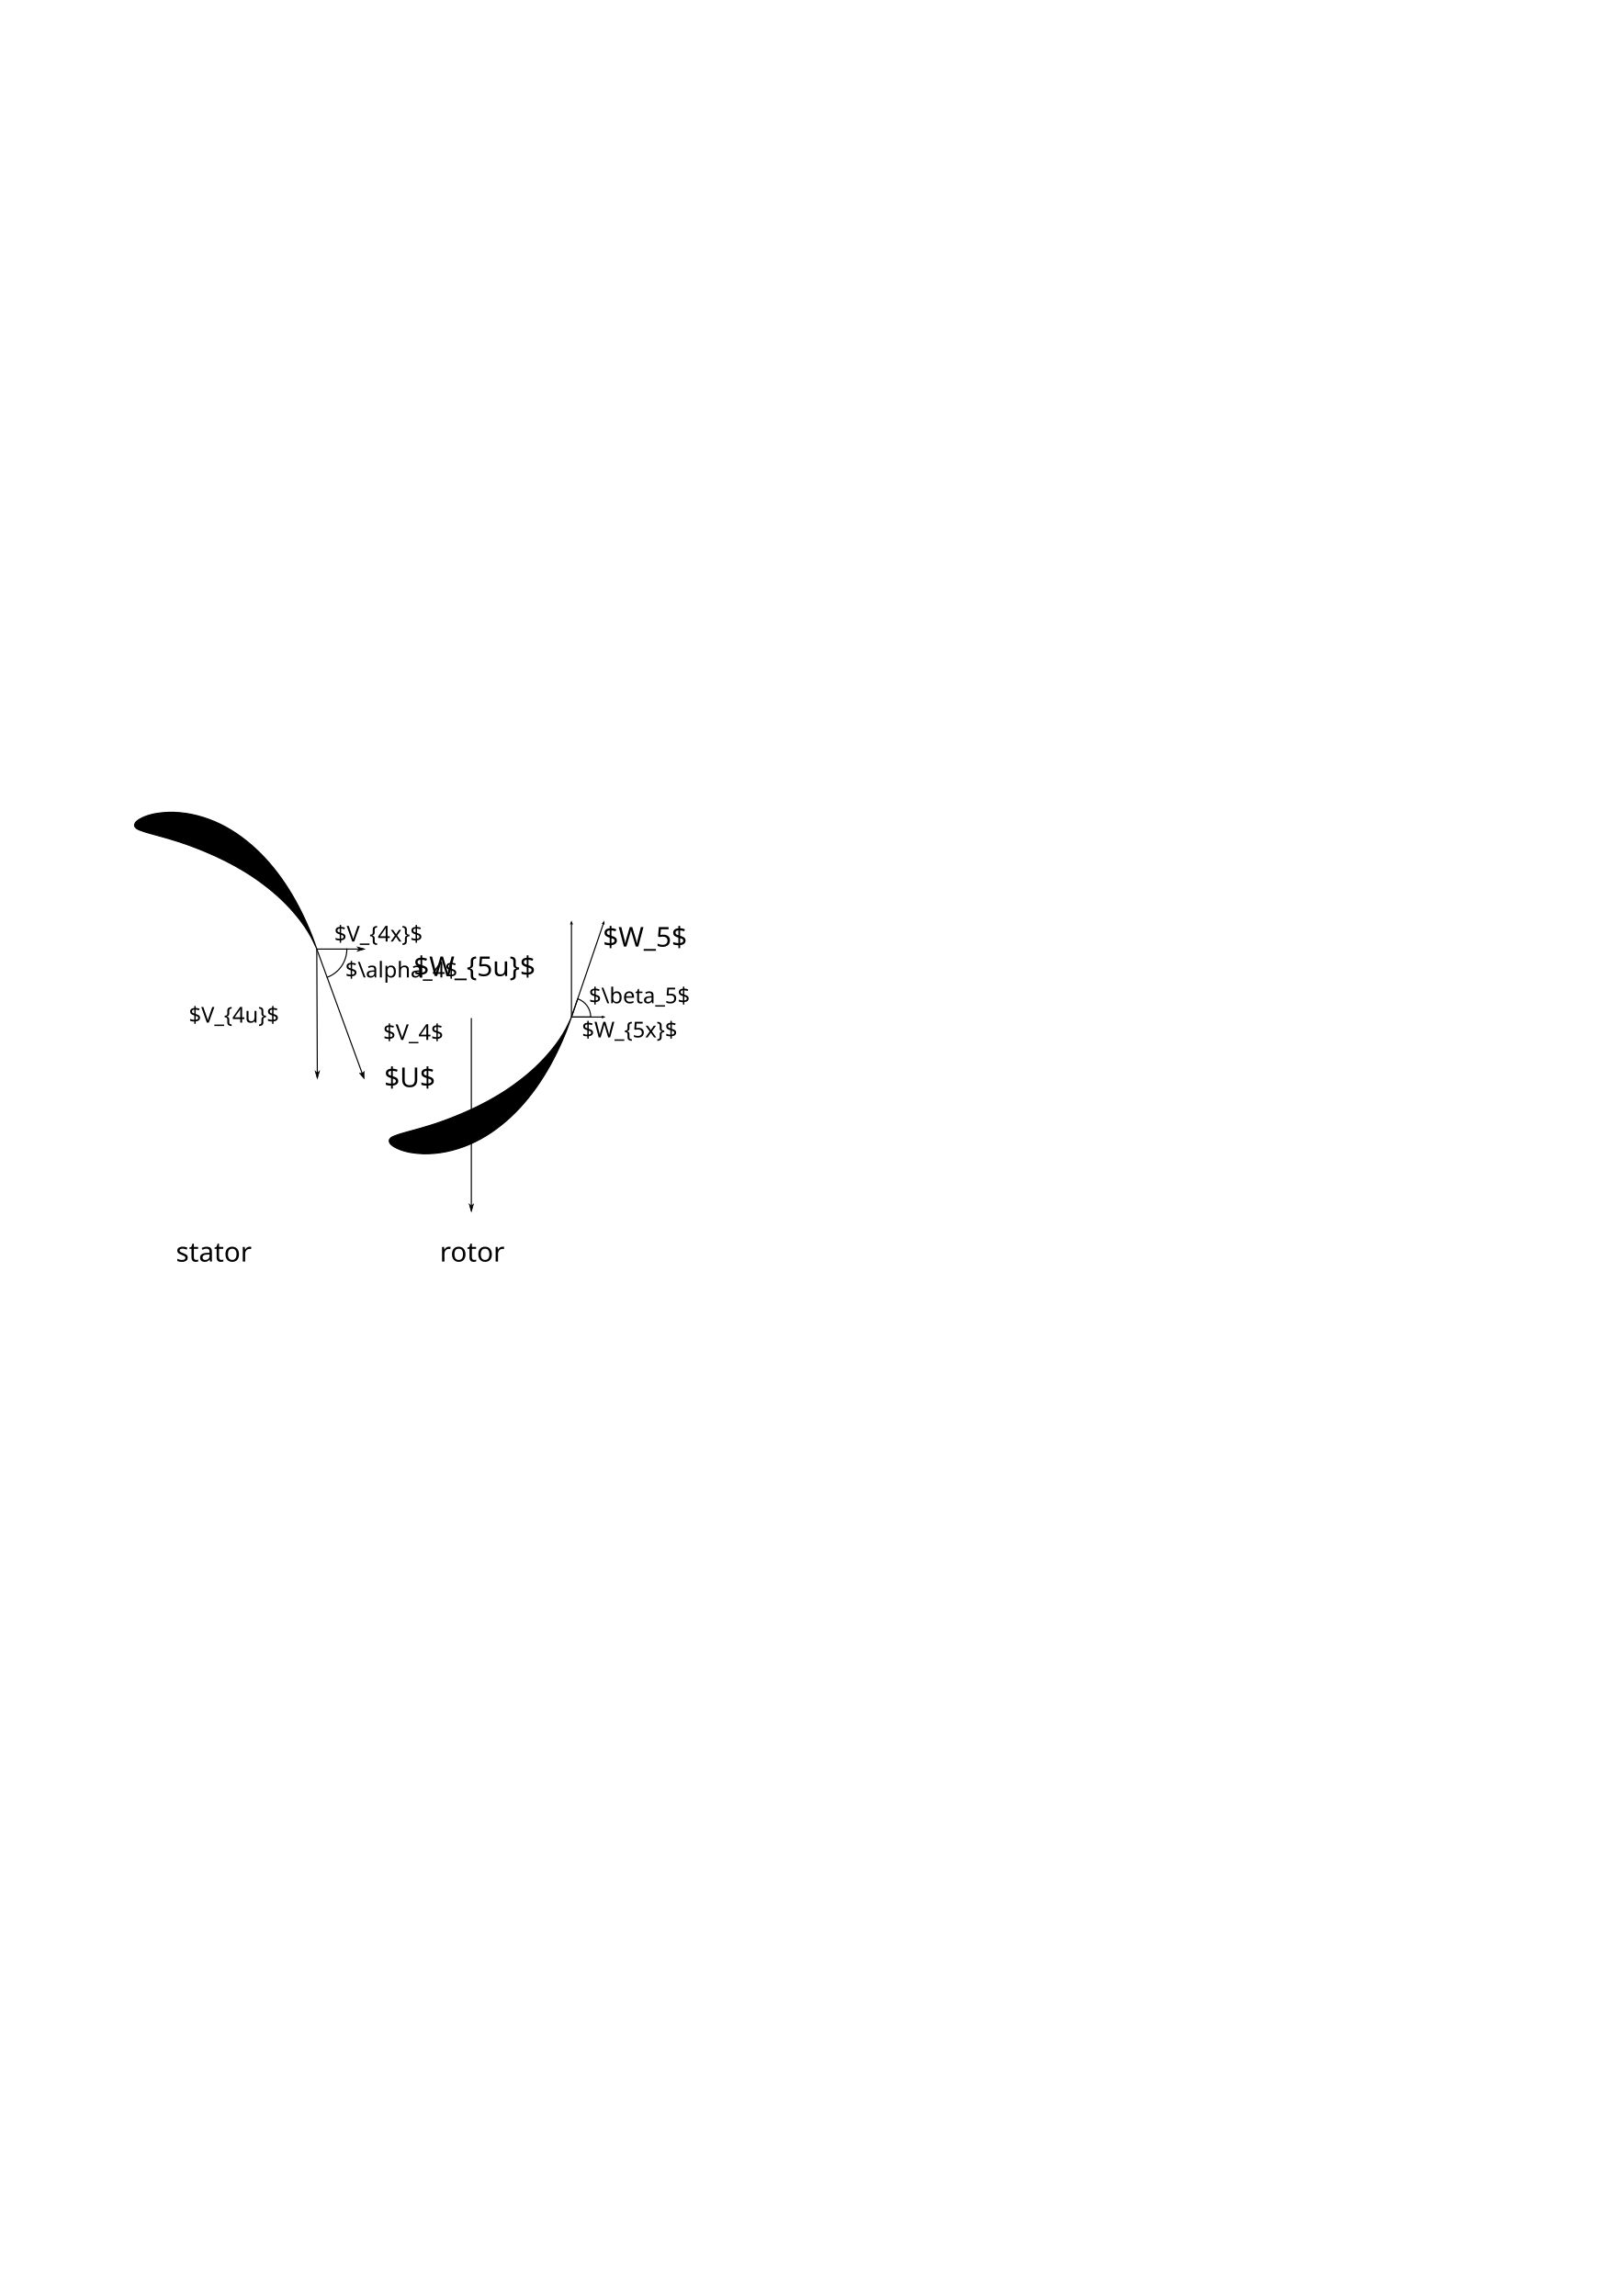
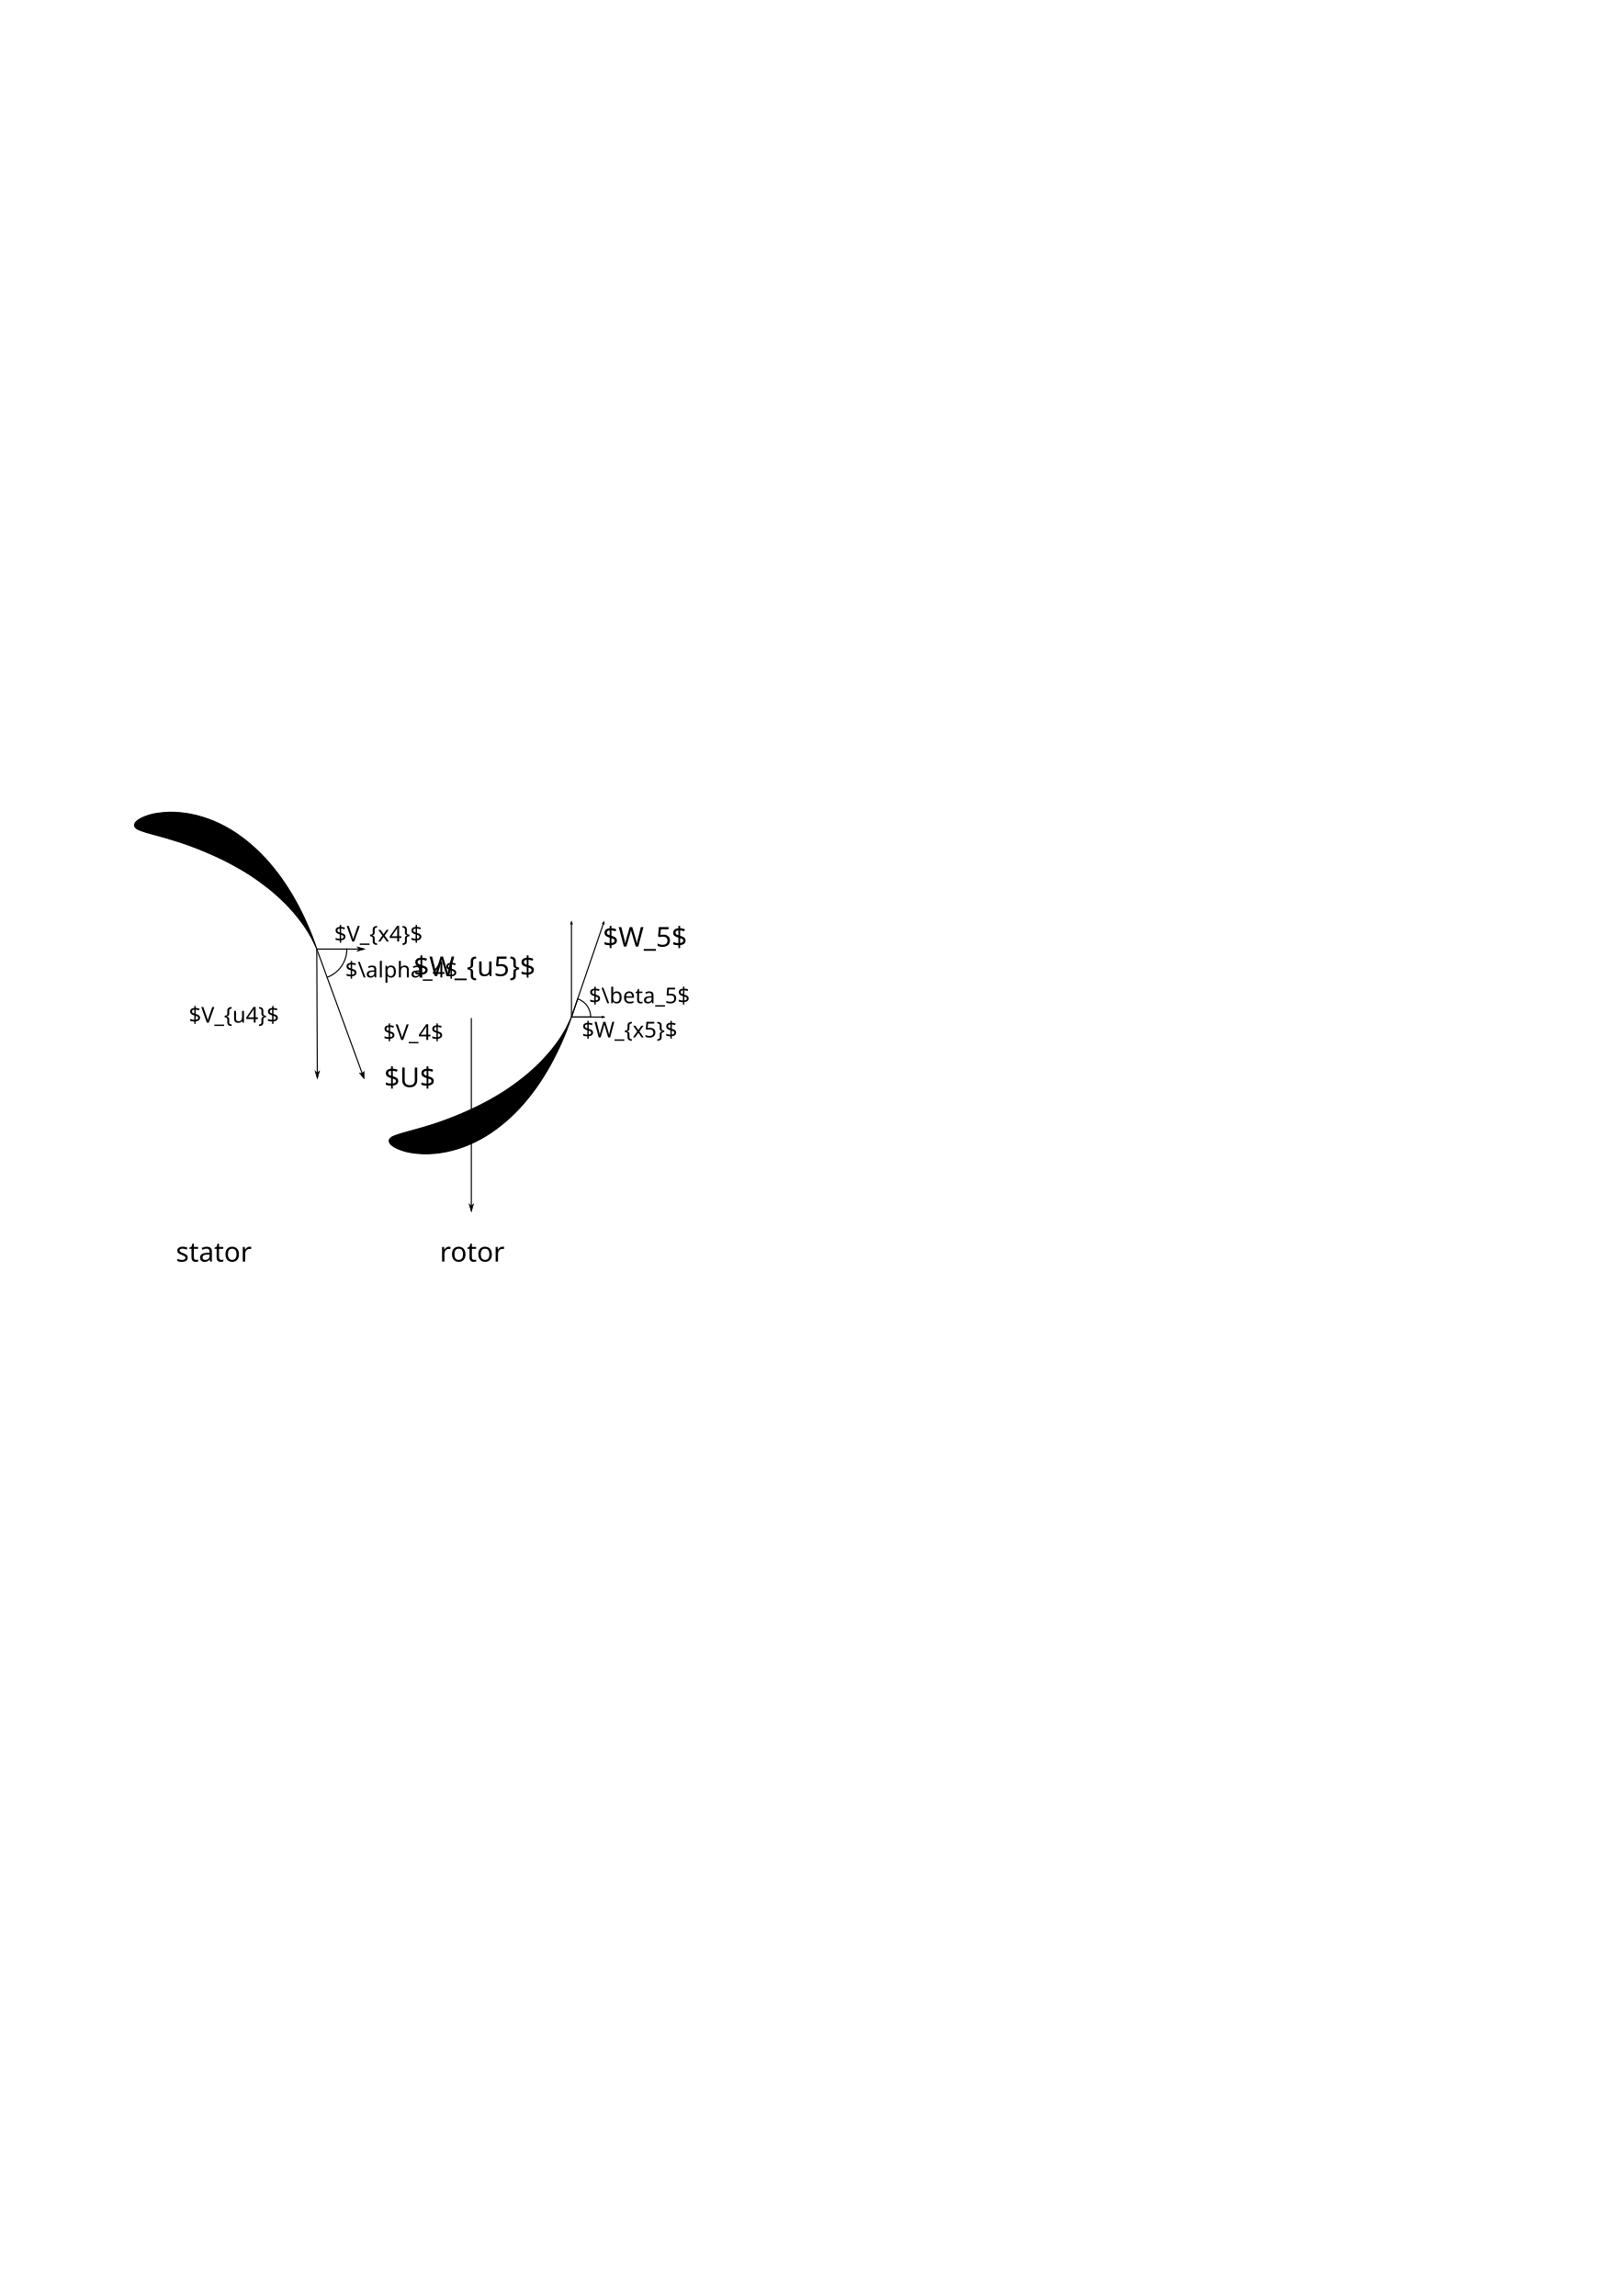
<svg xmlns="http://www.w3.org/2000/svg" width="210mm" height="297mm" viewBox="0 0 744.094 1052.362" id="svg5332" version="1.1">
  <defs id="defs5334">
    <marker orient="auto" refY="0.0" refX="0.0" id="marker6105" style="overflow:visible;">
      <path id="path6107" d="M 0.0,0.0 L 5.0,-5.0 L -12.5,0.0 L 5.0,5.0 L 0.0,0.0 z " style="fill-rule:evenodd;stroke:#000000;stroke-width:1pt;stroke-opacity:1;fill:#000000;fill-opacity:1" transform="scale(0.4) rotate(180) translate(10,0)" />
    </marker>
    <marker orient="auto" refY="0.0" refX="0.0" id="Arrow1Mstart" style="overflow:visible">
      <path id="path5629" d="M 0.0,0.0 L 5.0,-5.0 L -12.5,0.0 L 5.0,5.0 L 0.0,0.0 z " style="fill-rule:evenodd;stroke:#000000;stroke-width:1pt;stroke-opacity:1;fill:#000000;fill-opacity:1" transform="scale(0.4) translate(10,0)" />
    </marker>
    <marker orient="auto" refY="0.0" refX="0.0" id="marker6089" style="overflow:visible;">
      <path id="path6091" d="M 0.0,0.0 L 5.0,-5.0 L -12.5,0.0 L 5.0,5.0 L 0.0,0.0 z " style="fill-rule:evenodd;stroke:#000000;stroke-width:1pt;stroke-opacity:1;fill:#000000;fill-opacity:1" transform="scale(0.4) rotate(180) translate(10,0)" />
    </marker>
    <marker orient="auto" refY="0.0" refX="0.0" id="marker6085" style="overflow:visible;">
      <path id="path6087" style="fill-rule:evenodd;stroke-width:0.625;stroke-linejoin:round;stroke:#000000;stroke-opacity:1;fill:#000000;fill-opacity:1" d="M 8.719,4.034 L -2.207,0.016 L 8.719,-4.002 C 6.973,-1.63 6.983,1.616 8.719,4.034 z " transform="scale(0.6) rotate(180) translate(0,0)" />
    </marker>
    <marker orient="auto" refY="0.0" refX="0.0" id="marker6081" style="overflow:visible;">
      <path id="path6083" style="fill-rule:evenodd;stroke-width:0.625;stroke-linejoin:round;stroke:#000000;stroke-opacity:1;fill:#000000;fill-opacity:1" d="M 8.719,4.034 L -2.207,0.016 L 8.719,-4.002 C 6.973,-1.63 6.983,1.616 8.719,4.034 z " transform="scale(0.6) rotate(180) translate(0,0)" />
    </marker>
    <marker orient="auto" refY="0.0" refX="0.0" id="DiamondSstart" style="overflow:visible">
      <path id="path5717" d="M 0,-7.071 L -7.071,0 L 0,7.071 L 7.071,0 L 0,-7.071 z " style="fill-rule:evenodd;stroke:#000000;stroke-width:1pt;stroke-opacity:1;fill:#000000;fill-opacity:1" transform="scale(0.2) translate(6,0)" />
    </marker>
    <marker orient="auto" refY="0.0" refX="0.0" id="marker5941" style="overflow:visible;">
      <path id="path5943" style="fill-rule:evenodd;stroke-width:0.625;stroke-linejoin:round;stroke:#000000;stroke-opacity:1;fill:#000000;fill-opacity:1" d="M 8.719,4.034 L -2.207,0.016 L 8.719,-4.002 C 6.973,-1.63 6.983,1.616 8.719,4.034 z " transform="scale(0.3) rotate(180) translate(-2.3,0)" />
    </marker>
    <marker orient="auto" refY="0.0" refX="0.0" id="marker5937" style="overflow:visible">
      <path id="path5939" style="fill-rule:evenodd;stroke-width:0.625;stroke-linejoin:round;stroke:#000000;stroke-opacity:1;fill:#000000;fill-opacity:1" d="M 8.719,4.034 L -2.207,0.016 L 8.719,-4.002 C 6.973,-1.63 6.983,1.616 8.719,4.034 z " transform="scale(0.3) translate(-2.3,0)" />
    </marker>
    <marker orient="auto" refY="0.0" refX="0.0" id="marker5917" style="overflow:visible;">
      <path id="path5919" style="fill-rule:evenodd;stroke-width:0.625;stroke-linejoin:round;stroke:#000000;stroke-opacity:1;fill:#000000;fill-opacity:1" d="M 8.719,4.034 L -2.207,0.016 L 8.719,-4.002 C 6.973,-1.63 6.983,1.616 8.719,4.034 z " transform="scale(0.3) rotate(180) translate(-2.3,0)" />
    </marker>
    <marker orient="auto" refY="0.0" refX="0.0" id="marker5913" style="overflow:visible;">
      <path id="path5915" d="M 0.0,0.0 L 5.0,-5.0 L -12.5,0.0 L 5.0,5.0 L 0.0,0.0 z " style="fill-rule:evenodd;stroke:#000000;stroke-width:1pt;stroke-opacity:1;fill:#000000;fill-opacity:1" transform="scale(0.4) rotate(180) translate(10,0)" />
    </marker>
    <marker orient="auto" refY="0.0" refX="0.0" id="marker5907" style="overflow:visible;">
      <path id="path5909" style="fill-rule:evenodd;stroke-width:0.625;stroke-linejoin:round;stroke:#000000;stroke-opacity:1;fill:#000000;fill-opacity:1" d="M 8.719,4.034 L -2.207,0.016 L 8.719,-4.002 C 6.973,-1.63 6.983,1.616 8.719,4.034 z " transform="scale(0.3) rotate(180) translate(-2.3,0)" />
    </marker>
    <marker orient="auto" refY="0.0" refX="0.0" id="Arrow2Send" style="overflow:visible;">
      <path id="path5656" style="fill-rule:evenodd;stroke-width:0.625;stroke-linejoin:round;stroke:#000000;stroke-opacity:1;fill:#000000;fill-opacity:1" d="M 8.719,4.034 L -2.207,0.016 L 8.719,-4.002 C 6.973,-1.63 6.983,1.616 8.719,4.034 z " transform="scale(0.3) rotate(180) translate(-2.3,0)" />
    </marker>
    <marker orient="auto" refY="0.0" refX="0.0" id="Arrow2Sstart" style="overflow:visible">
      <path id="path5653" style="fill-rule:evenodd;stroke-width:0.625;stroke-linejoin:round;stroke:#000000;stroke-opacity:1;fill:#000000;fill-opacity:1" d="M 8.719,4.034 L -2.207,0.016 L 8.719,-4.002 C 6.973,-1.63 6.983,1.616 8.719,4.034 z " transform="scale(0.3) translate(-2.3,0)" />
    </marker>
    <marker orient="auto" refY="0.0" refX="0.0" id="marker5883" style="overflow:visible;">
      <path id="path5885" d="M 0.0,0.0 L 5.0,-5.0 L -12.5,0.0 L 5.0,5.0 L 0.0,0.0 z " style="fill-rule:evenodd;stroke:#000000;stroke-width:1pt;stroke-opacity:1;fill:#000000;fill-opacity:1" transform="scale(0.4) rotate(180) translate(10,0)" />
    </marker>
    <marker orient="auto" refY="0.0" refX="0.0" id="Arrow2Mend" style="overflow:visible;">
      <path id="path5650" style="fill-rule:evenodd;stroke-width:0.625;stroke-linejoin:round;stroke:#000000;stroke-opacity:1;fill:#000000;fill-opacity:1" d="M 8.719,4.034 L -2.207,0.016 L 8.719,-4.002 C 6.973,-1.63 6.983,1.616 8.719,4.034 z " transform="scale(0.6) rotate(180) translate(0,0)" />
    </marker>
    <marker orient="auto" refY="0.0" refX="0.0" id="Arrow1Mend" style="overflow:visible;">
      <path id="path5632" d="M 0.0,0.0 L 5.0,-5.0 L -12.5,0.0 L 5.0,5.0 L 0.0,0.0 z " style="fill-rule:evenodd;stroke:#000000;stroke-width:1pt;stroke-opacity:1;fill:#000000;fill-opacity:1" transform="scale(0.4) rotate(180) translate(10,0)" />
    </marker>
    <marker orient="auto" refY="0" refX="0" id="marker5937-2" style="overflow:visible">
      <path id="path5939-0" style="fill:#000000;fill-opacity:1;fill-rule:evenodd;stroke:#000000;stroke-width:0.625;stroke-linejoin:round;stroke-opacity:1" d="M 8.719,4.034 -2.207,0.016 8.719,-4.002 c -1.745,2.372 -1.735,5.617 -6e-7,8.035 z" transform="matrix(0.3,0,0,0.3,-0.69,0)" />
    </marker>
    <marker orient="auto" refY="0" refX="0" id="marker5941-2" style="overflow:visible">
      <path id="path5943-3" style="fill:#000000;fill-opacity:1;fill-rule:evenodd;stroke:#000000;stroke-width:0.625;stroke-linejoin:round;stroke-opacity:1" d="M 8.719,4.034 -2.207,0.016 8.719,-4.002 c -1.745,2.372 -1.735,5.617 -6e-7,8.035 z" transform="matrix(-0.3,0,0,-0.3,0.69,0)" />
    </marker>
    <marker orient="auto" refY="0" refX="0" id="Arrow2Send-7" style="overflow:visible">
      <path id="path5656-5" style="fill:#000000;fill-opacity:1;fill-rule:evenodd;stroke:#000000;stroke-width:0.625;stroke-linejoin:round;stroke-opacity:1" d="M 8.719,4.034 -2.207,0.016 8.719,-4.002 c -1.745,2.372 -1.735,5.617 -6e-7,8.035 z" transform="matrix(-0.3,0,0,-0.3,0.69,0)" />
    </marker>
  </defs>
  <g id="layer1">
    <path id="path5548" d="m 145.173,434.975 c 0,0 -1.332,-3.812 -2.064,-5.693 -0.731,-1.878 -1.508,-3.738 -2.322,-5.582 -0.817,-1.85 -1.672,-3.684 -2.57,-5.496 -0.898,-1.812 -1.833,-3.607 -2.818,-5.373 -0.984,-1.764 -2.011,-3.504 -3.086,-5.213 -1.073,-1.706 -2.185,-3.387 -3.354,-5.029 -1.161,-1.631 -2.37,-3.228 -3.632,-4.783 -1.251,-1.541 -2.547,-3.047 -3.9,-4.5 -1.339,-1.438 -2.728,-2.832 -4.168,-4.168 -1.424,-1.321 -2.897,-2.59 -4.416,-3.799 -1.5,-1.194 -3.04,-2.341 -4.634,-3.406 -1.572,-1.051 -3.191,-2.035 -4.853,-2.938 -1.641,-0.892 -3.322,-1.716 -5.041,-2.447 -1.693,-0.72 -3.424,-1.357 -5.18,-1.906 -1.735,-0.542 -3.498,-1.004 -5.279,-1.365 -1.766,-0.357 -3.554,-0.627 -5.349,-0.787 -1.787,-0.159 -3.586,-0.23 -5.379,-0.172 -1.79,0.058 -3.579,0.242 -5.349,0.516 -0.889,0.138 -1.77,0.334 -2.64,0.566 -0.886,0.236 -1.768,0.497 -2.62,0.836 -0.88,0.35 -1.745,0.748 -2.56,1.23 -0.437,0.258 -0.852,0.558 -1.24,0.885 -0.174,0.146 -0.337,0.308 -0.486,0.48 -0.084,0.096 -0.173,0.192 -0.228,0.307 -0.195,0.409 -0.405,0.868 -0.337,1.316 0.062,0.413 0.379,0.755 0.655,1.07 0.073,0.083 0.168,0.145 0.258,0.209 0.165,0.117 0.337,0.225 0.516,0.32 0.403,0.213 0.826,0.388 1.25,0.553 0.797,0.311 1.615,0.568 2.431,0.824 0.795,0.248 1.6,0.463 2.402,0.689 0.789,0.222 1.582,0.433 2.372,0.652 1.562,0.432 3.128,0.851 4.684,1.303 1.547,0.45 3.089,0.914 4.624,1.402 1.535,0.488 3.066,0.989 4.585,1.525 1.518,0.535 3.025,1.101 4.525,1.684 1.504,0.585 2.999,1.191 4.485,1.82 1.498,0.634 2.988,1.287 4.466,1.967 1.487,0.685 2.964,1.39 4.426,2.127 1.48,0.746 2.946,1.521 4.396,2.324 1.465,0.812 2.918,1.646 4.347,2.52 1.451,0.888 2.882,1.809 4.287,2.766 1.427,0.973 2.827,1.986 4.208,3.025 1.403,1.056 2.792,2.131 4.138,3.258 1.371,1.148 2.71,2.337 4.009,3.566 1.322,1.251 2.611,2.539 3.85,3.873 1.264,1.36 2.487,2.759 3.652,4.205 1.187,1.473 2.334,2.982 3.394,4.549 1.081,1.599 2.1,3.244 3.017,4.943 0.937,1.736 2.531,5.348 2.531,5.348" style="fill:#000000;stroke:#000000;stroke-width:0.5;stroke-miterlimit:4;stroke-dasharray:none;fill-opacity:1;stroke-opacity:1" />
  </g>
  <g id="layer3">
    <path id="path5548-9" d="m 261.883,466.155 c 0,0 -1.332,3.812 -2.064,5.693 -0.731,1.878 -1.508,3.738 -2.322,5.582 -0.817,1.85 -1.672,3.684 -2.57,5.496 -0.898,1.812 -1.833,3.607 -2.818,5.373 -0.984,1.764 -2.011,3.504 -3.086,5.213 -1.073,1.706 -2.185,3.387 -3.354,5.029 -1.161,1.631 -2.37,3.228 -3.632,4.783 -1.251,1.541 -2.547,3.047 -3.9,4.5 -1.339,1.438 -2.728,2.832 -4.168,4.168 -1.424,1.321 -2.897,2.59 -4.416,3.799 -1.5,1.194 -3.04,2.341 -4.634,3.406 -1.572,1.051 -3.191,2.035 -4.853,2.938 -1.641,0.892 -3.322,1.716 -5.041,2.447 -1.693,0.72 -3.424,1.357 -5.18,1.906 -1.735,0.542 -3.498,1.004 -5.279,1.365 -1.766,0.357 -3.554,0.627 -5.349,0.787 -1.787,0.159 -3.586,0.23 -5.379,0.172 -1.79,-0.058 -3.579,-0.242 -5.349,-0.516 -0.889,-0.138 -1.77,-0.334 -2.64,-0.566 -0.886,-0.236 -1.768,-0.497 -2.62,-0.836 -0.88,-0.35 -1.745,-0.748 -2.56,-1.23 -0.437,-0.258 -0.852,-0.558 -1.24,-0.885 -0.174,-0.146 -0.337,-0.308 -0.486,-0.48 -0.084,-0.096 -0.173,-0.192 -0.228,-0.307 -0.195,-0.409 -0.405,-0.868 -0.337,-1.316 0.062,-0.413 0.379,-0.755 0.655,-1.07 0.073,-0.083 0.168,-0.145 0.258,-0.209 0.165,-0.117 0.337,-0.225 0.516,-0.32 0.403,-0.213 0.826,-0.388 1.25,-0.553 0.797,-0.311 1.615,-0.568 2.431,-0.824 0.795,-0.248 1.6,-0.463 2.402,-0.689 0.789,-0.222 1.582,-0.433 2.372,-0.652 1.562,-0.432 3.128,-0.851 4.684,-1.303 1.547,-0.45 3.089,-0.914 4.624,-1.402 1.535,-0.488 3.066,-0.989 4.585,-1.525 1.518,-0.535 3.025,-1.101 4.525,-1.684 1.504,-0.585 2.999,-1.191 4.485,-1.82 1.498,-0.634 2.988,-1.287 4.466,-1.967 1.487,-0.685 2.964,-1.39 4.426,-2.127 1.48,-0.746 2.946,-1.521 4.396,-2.324 1.465,-0.812 2.918,-1.646 4.347,-2.52 1.451,-0.888 2.882,-1.809 4.287,-2.766 1.427,-0.973 2.827,-1.986 4.208,-3.025 1.403,-1.056 2.792,-2.131 4.138,-3.258 1.371,-1.148 2.71,-2.337 4.009,-3.566 1.322,-1.251 2.611,-2.539 3.85,-3.873 1.264,-1.36 2.487,-2.759 3.652,-4.205 1.187,-1.473 2.334,-2.982 3.394,-4.549 1.081,-1.599 2.1,-3.244 3.017,-4.943 0.937,-1.736 2.531,-5.348 2.531,-5.348" style="fill:#000000;fill-opacity:1;stroke:#000000;stroke-width:0.5;stroke-miterlimit:4;stroke-dasharray:none;stroke-opacity:1" />
    <path style="fill:none;fill-rule:evenodd;stroke:#000000;stroke-width:0.5;stroke-linecap:butt;stroke-linejoin:miter;stroke-miterlimit:4;stroke-dasharray:none;stroke-opacity:1;marker-end:url(#marker6105)" d="m 216,466.612 0,88.25" id="path6103" />
  </g>
  <g id="layer4">
    <path style="fill:none;fill-rule:evenodd;stroke:#000000;stroke-width:0.5;stroke-linecap:butt;stroke-linejoin:miter;stroke-miterlimit:4;stroke-dasharray:none;stroke-opacity:1;marker-end:url(#Arrow2Send-7)" d="m 261.883,466.155 14.838,-43.416" id="path5617-2" />
    <path style="fill:none;fill-rule:evenodd;stroke:#000000;stroke-width:0.5;stroke-linecap:butt;stroke-linejoin:bevel;stroke-miterlimit:4;stroke-dasharray:none;stroke-opacity:1;marker-start:url(#marker5937-2);marker-end:url(#marker5941-2)" d="m 261.883,422.739 0,43.416 14.838,0" id="path5935-8" />
    <path style="fill:none;fill-opacity:1;stroke:#000000;stroke-width:0.5;stroke-linecap:round;stroke-linejoin:bevel;stroke-miterlimit:4;stroke-dasharray:none;stroke-opacity:1" id="path5947-9" d="m 270.707,-466.155 a 8.824,8.824 0 0 1 -5.952,8.344 l -2.872,-8.344 z" transform="scale(1,-1)" />
  </g>
  <g id="layer2">
    <path style="fill:none;fill-rule:evenodd;stroke:#000000;stroke-width:0.5;stroke-linecap:butt;stroke-linejoin:miter;stroke-miterlimit:4;stroke-dasharray:none;stroke-opacity:1;marker-end:url(#marker6085)" d="m 145.173,435.002 21.512,58.896" id="path5617" />
    <path style="fill:none;fill-rule:evenodd;stroke:#000000;stroke-width:0.5;stroke-linecap:butt;stroke-linejoin:bevel;stroke-miterlimit:4;stroke-dasharray:none;stroke-opacity:1;marker-start:url(#Arrow1Mstart);marker-end:url(#marker6089)" d="m 145.423,493.899 -0.25,-58.896 21.512,0" id="path5935" />
    <path style="fill:none;fill-opacity:1;stroke:#000000;stroke-width:0.5;stroke-linecap:round;stroke-linejoin:bevel;stroke-miterlimit:4;stroke-dasharray:none;stroke-opacity:1" id="path5947" d="m 158.951,434.926 a 13.778,13.778 0 0 1 -8.977,12.991" />
    <flowRoot xml:space="preserve" id="flowRoot6054" style="fill:black;stroke:none;stroke-opacity:1;stroke-width:1px;stroke-linejoin:miter;stroke-linecap:butt;fill-opacity:1;font-family:sans-serif;font-style:normal;font-weight:normal;font-size:12.5px;line-height:125%;letter-spacing:0px;word-spacing:0px">
      <flowRegion id="flowRegion6056">
        <rect id="rect6058" width="180.135" height="147.785" x="38.184" y="349.321" />
      </flowRegion>
      <flowPara id="flowPara6060" />
    </flowRoot>
  </g>
  <g id="layer6" style="display:inline">
    <text xml:space="preserve" style="font-style:normal;font-weight:normal;font-size:15px;line-height:125%;font-family:sans-serif;letter-spacing:0px;word-spacing:0px;fill:#000000;fill-opacity:1;stroke:none;stroke-width:1px;stroke-linecap:butt;stroke-linejoin:miter;stroke-opacity:1" x="158.187" y="447.998" id="text5949-7">
      <tspan id="tspan5951-3" x="158.187" y="447.998" style="font-size:10px">$\alpha_4$</tspan>
    </text>
    <text xml:space="preserve" style="font-style:normal;font-weight:normal;font-size:12.5px;line-height:125%;font-family:sans-serif;text-align:end;letter-spacing:0px;word-spacing:0px;text-anchor:end;fill:#000000;fill-opacity:1;stroke:none;stroke-width:1px;stroke-linecap:butt;stroke-linejoin:miter;stroke-opacity:1" x="144.145" y="468.698" id="text6046">
-       <tspan id="tspan6048" x="144.145" y="468.698" style="font-size:10px;text-align:end;text-anchor:end">$V_{4u}$</tspan>
+       <tspan id="tspan6048" x="144.145" y="468.698" style="font-size:10px;text-align:end;text-anchor:end">$V_{u4}$</tspan>
    </text>
    <text xml:space="preserve" style="font-style:normal;font-weight:normal;font-size:12.5px;line-height:125%;font-family:sans-serif;letter-spacing:0px;word-spacing:0px;fill:#000000;fill-opacity:1;stroke:none;stroke-width:1px;stroke-linecap:butt;stroke-linejoin:miter;stroke-opacity:1" x="153.162" y="431.544" id="text6050">
-       <tspan id="tspan6052" x="153.162" y="431.544" style="font-size:10px">$V_{4x}$</tspan>
+       <tspan id="tspan6052" x="153.162" y="431.544" style="font-size:10px">$V_{x4}$</tspan>
    </text>
    <flowRoot xml:space="preserve" id="flowRoot6127" style="font-style:normal;font-weight:normal;font-size:12.5px;line-height:125%;font-family:sans-serif;letter-spacing:0px;word-spacing:0px;fill:#000000;fill-opacity:1;stroke:none;stroke-width:1px;stroke-linecap:butt;stroke-linejoin:miter;stroke-opacity:1">
      <flowRegion id="flowRegion6129">
        <rect id="rect6131" width="214" height="104.75" x="112.625" y="417.862" />
      </flowRegion>
      <flowPara id="flowPara6133" />
    </flowRoot>
    <text xml:space="preserve" style="font-style:normal;font-weight:normal;font-size:12.5px;line-height:125%;font-family:sans-serif;letter-spacing:0px;word-spacing:0px;fill:#000000;fill-opacity:1;stroke:none;stroke-width:1px;stroke-linecap:butt;stroke-linejoin:miter;stroke-opacity:1" x="80.61" y="578.247" id="text6154">
      <tspan id="tspan6156" x="80.61" y="578.247">stator</tspan>
    </text>
  </g>
  <g id="layer7">
    <text xml:space="preserve" style="font-style:normal;font-weight:normal;font-size:12.5px;line-height:125%;font-family:sans-serif;letter-spacing:0px;word-spacing:0px;fill:#000000;fill-opacity:1;stroke:none;stroke-width:1px;stroke-linecap:butt;stroke-linejoin:miter;stroke-opacity:1" x="276.25" y="433.862" id="text6115">
      <tspan id="tspan6117" x="276.25" y="433.862">$W_5$</tspan>
    </text>
    <text xml:space="preserve" style="font-style:normal;font-weight:normal;font-size:12.5px;line-height:125%;font-family:sans-serif;text-align:end;letter-spacing:0px;word-spacing:0px;text-anchor:end;fill:#000000;fill-opacity:1;stroke:none;stroke-width:1px;stroke-linecap:butt;stroke-linejoin:miter;stroke-opacity:1" x="261.627" y="447.362" id="text6119">
-       <tspan id="tspan6121" x="261.627" y="447.362">$W_{5u}$</tspan>
+       <tspan id="tspan6121" x="261.627" y="447.362">$W_{u5}$</tspan>
    </text>
    <text xml:space="preserve" style="font-style:normal;font-weight:normal;font-size:12.5px;line-height:125%;font-family:sans-serif;letter-spacing:0px;word-spacing:0px;fill:#000000;fill-opacity:1;stroke:none;stroke-width:1px;stroke-linecap:butt;stroke-linejoin:miter;stroke-opacity:1" x="266.625" y="475.487" id="text6123">
-       <tspan id="tspan6125" x="266.625" y="475.487" style="font-size:10px">$W_{5x}$</tspan>
+       <tspan id="tspan6125" x="266.625" y="475.487" style="font-size:10px">$W_{x5}$</tspan>
    </text>
    <text xml:space="preserve" style="font-style:normal;font-weight:normal;font-size:12.5px;line-height:125%;font-family:sans-serif;letter-spacing:0px;word-spacing:0px;display:inline;fill:#000000;fill-opacity:1;stroke:none;stroke-width:1px;stroke-linecap:butt;stroke-linejoin:miter;stroke-opacity:1" x="175.594" y="476.654" id="text6042">
      <tspan id="tspan6044" x="175.594" y="476.654" style="font-size:10px">$V_4$</tspan>
    </text>
    <text xml:space="preserve" style="font-style:normal;font-weight:normal;font-size:12.5px;line-height:125%;font-family:sans-serif;text-align:end;letter-spacing:0px;word-spacing:0px;text-anchor:end;display:inline;fill:#000000;fill-opacity:1;stroke:none;stroke-width:1px;stroke-linecap:butt;stroke-linejoin:miter;stroke-opacity:1" x="215.742" y="498.237" id="text6095">
      <tspan id="tspan6097" x="215.742" y="498.237">$U$</tspan>
    </text>
    <text xml:space="preserve" style="font-style:normal;font-weight:normal;font-size:15px;line-height:125%;font-family:sans-serif;letter-spacing:0px;word-spacing:0px;display:inline;fill:#000000;fill-opacity:1;stroke:none;stroke-width:1px;stroke-linecap:butt;stroke-linejoin:miter;stroke-opacity:1" x="269.831" y="459.84" id="text5949">
      <tspan id="tspan5951" x="269.831" y="459.84" style="font-size:10px">$\beta_5$</tspan>
    </text>
    <text xml:space="preserve" style="font-style:normal;font-weight:normal;font-size:12.5px;line-height:125%;font-family:sans-serif;letter-spacing:0px;word-spacing:0px;fill:#000000;fill-opacity:1;stroke:none;stroke-width:1px;stroke-linecap:butt;stroke-linejoin:miter;stroke-opacity:1" x="201.525" y="578.247" id="text6150">
      <tspan id="tspan6152" x="201.525" y="578.247">rotor</tspan>
    </text>
  </g>
</svg>
